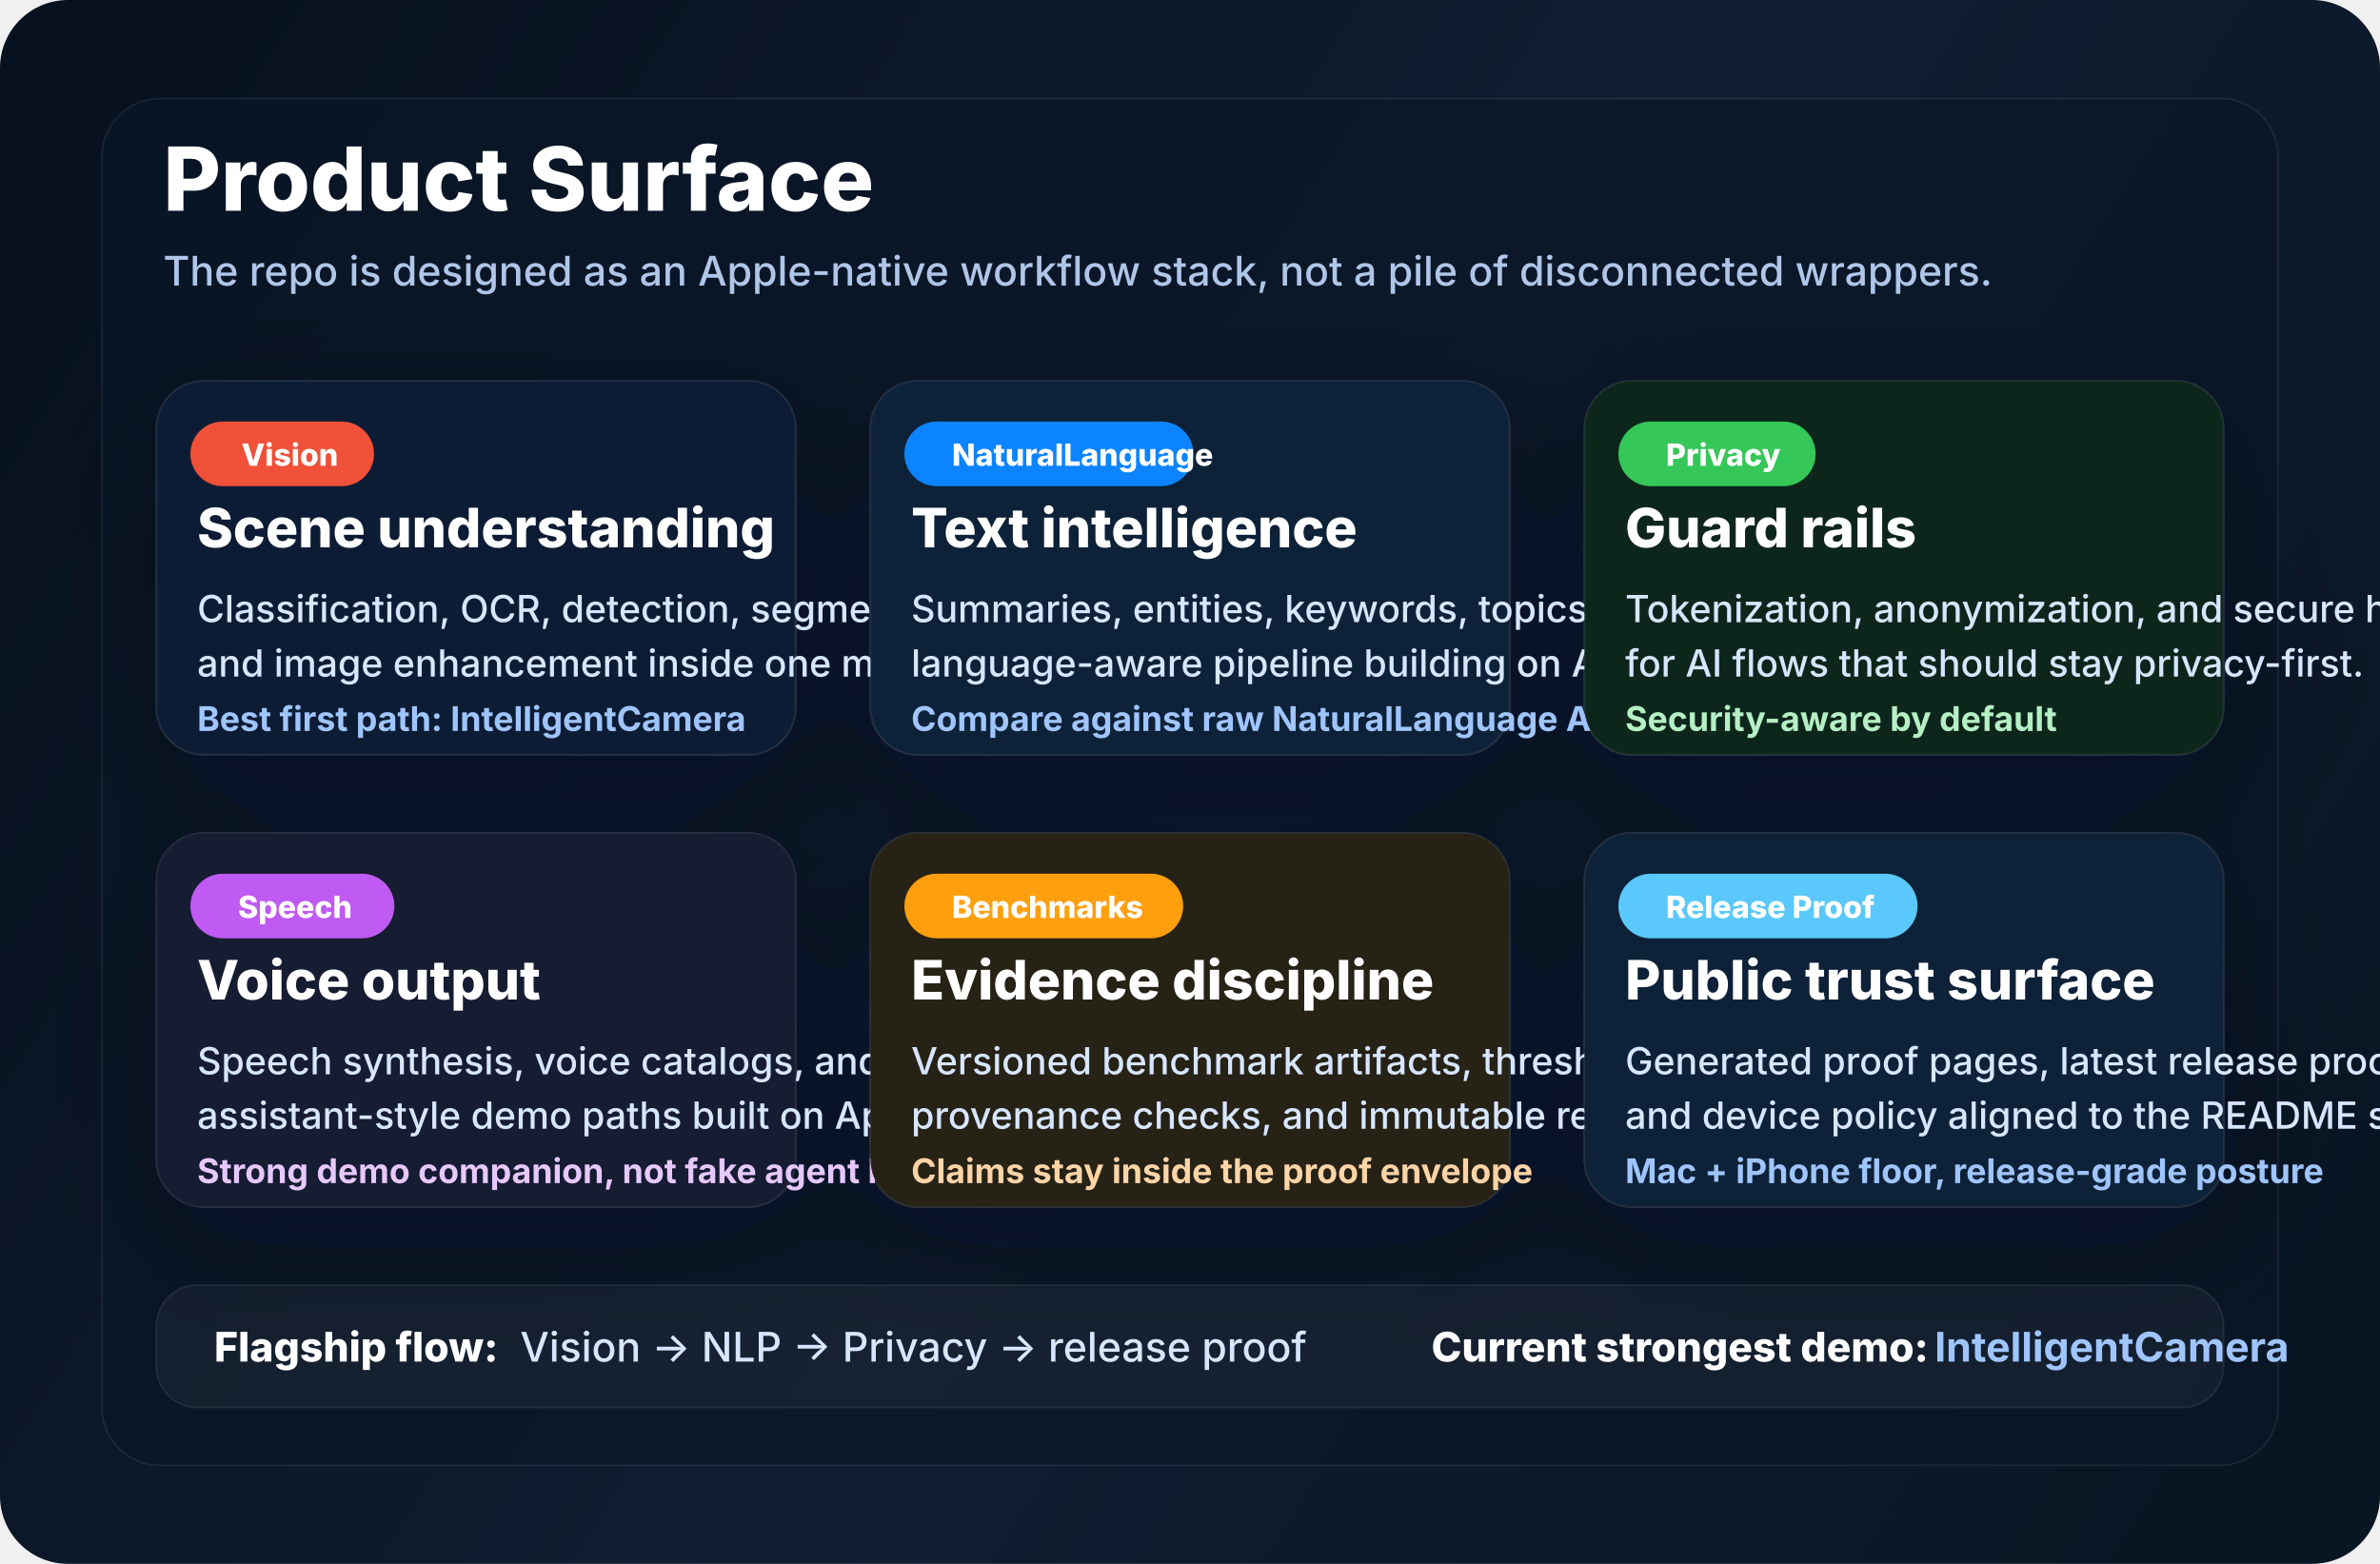
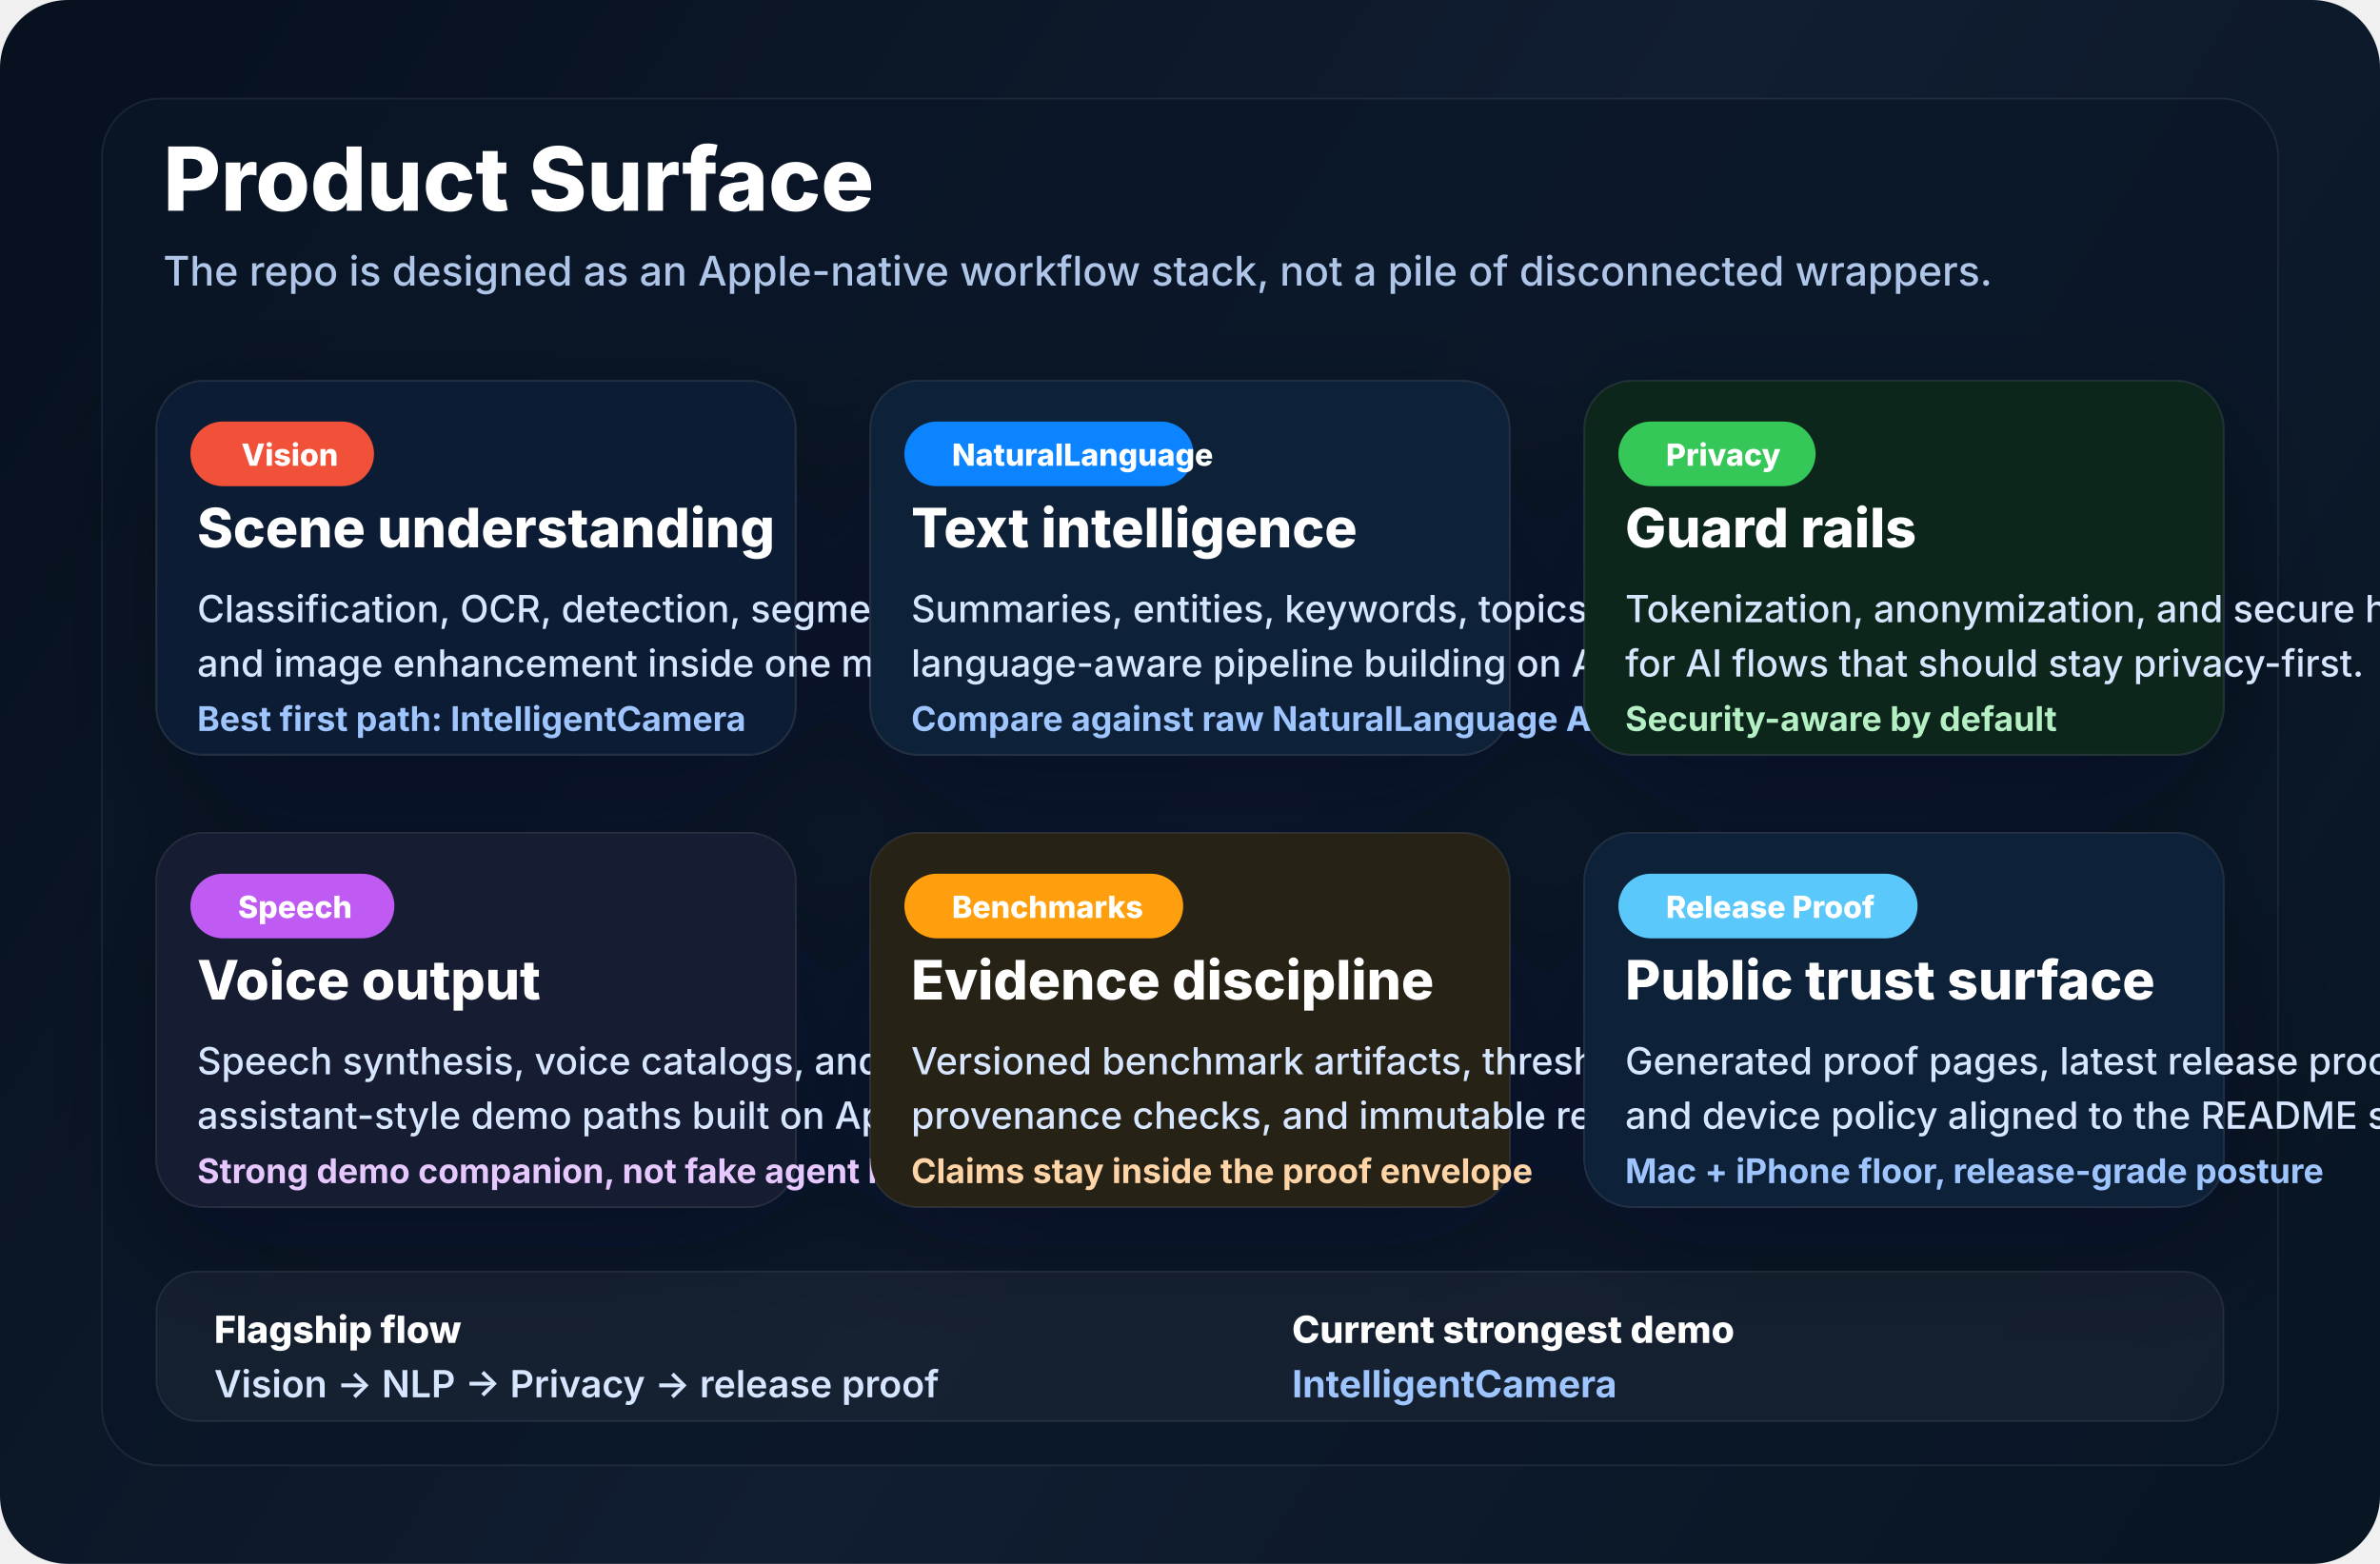
<svg xmlns="http://www.w3.org/2000/svg" width="1400" height="920" viewBox="0 0 1400 920" fill="none">
  <defs>
    <linearGradient id="bg" x1="90" y1="70" x2="1318" y2="844" gradientUnits="userSpaceOnUse">
      <stop stop-color="#07111F" />
      <stop offset="0.52" stop-color="#111D31" />
      <stop offset="1" stop-color="#081624" />
    </linearGradient>
    <linearGradient id="line" x1="0" y1="0" x2="280" y2="170" gradientUnits="userSpaceOnUse">
      <stop stop-color="#FFFFFF" stop-opacity="0.18" />
      <stop offset="1" stop-color="#FFFFFF" stop-opacity="0.04" />
    </linearGradient>
    <filter id="shadow" x="0" y="0" width="1400" height="920" filterUnits="userSpaceOnUse" color-interpolation-filters="sRGB">
      <feDropShadow dx="0" dy="24" stdDeviation="36" flood-color="#000814" flood-opacity="0.34" />
    </filter>
  </defs>
  <rect width="1400" height="920" rx="40" fill="url(#bg)" />
  <rect x="60" y="58" width="1280" height="804" rx="34" fill="#0B1728" fill-opacity="0.72" stroke="#F2F7FF" stroke-opacity="0.08" />
  <g font-family="-apple-system, BlinkMacSystemFont, 'Segoe UI', sans-serif">
    <text x="96" y="124" fill="#FFFFFF" font-size="52" font-weight="800">Product Surface</text>
    <text x="96" y="168" fill="#AFC6E9" font-size="24" font-weight="500">The repo is designed as an Apple-native workflow stack, not a pile of disconnected wrappers.</text>
  </g>
  <g filter="url(#shadow)" font-family="-apple-system, BlinkMacSystemFont, 'Segoe UI', sans-serif">
    <rect x="92" y="224" width="376" height="220" rx="28" fill="#111F35" stroke="#F2F7FF" stroke-opacity="0.08" />
    <rect x="112" y="248" width="108" height="38" rx="19" fill="#F05138" />
    <text x="142" y="274" fill="#FFFFFF" font-size="18" font-weight="800">Vision</text>
    <text x="116" y="322" fill="#FFFFFF" font-size="32" font-weight="800">Scene understanding</text>
    <text x="116" y="366" fill="#D7E6FF" font-size="22" font-weight="500">Classification, OCR, detection, segmentation,</text>
    <text x="116" y="398" fill="#D7E6FF" font-size="22" font-weight="500">and image enhancement inside one maintained module.</text>
    <text x="116" y="430" fill="#9FC5FF" font-size="20" font-weight="700">Best first path: IntelligentCamera</text>
    <rect x="512" y="224" width="376" height="220" rx="28" fill="#102239" stroke="#F2F7FF" stroke-opacity="0.08" />
    <rect x="532" y="248" width="170" height="38" rx="19" fill="#0A84FF" />
    <text x="560" y="274" fill="#FFFFFF" font-size="18" font-weight="800">NaturalLanguage</text>
    <text x="536" y="322" fill="#FFFFFF" font-size="32" font-weight="800">Text intelligence</text>
    <text x="536" y="366" fill="#D7E6FF" font-size="22" font-weight="500">Summaries, entities, keywords, topics, and</text>
    <text x="536" y="398" fill="#D7E6FF" font-size="22" font-weight="500">language-aware pipeline building on Apple frameworks.</text>
    <text x="536" y="430" fill="#9FC5FF" font-size="20" font-weight="700">Compare against raw NaturalLanguage APIs</text>
    <rect x="932" y="224" width="376" height="220" rx="28" fill="#10281D" stroke="#F2F7FF" stroke-opacity="0.08" />
    <rect x="952" y="248" width="116" height="38" rx="19" fill="#34C759" />
    <text x="980" y="274" fill="#FFFFFF" font-size="18" font-weight="800">Privacy</text>
    <text x="956" y="322" fill="#FFFFFF" font-size="32" font-weight="800">Guard rails</text>
    <text x="956" y="366" fill="#D7E6FF" font-size="22" font-weight="500">Tokenization, anonymization, and secure handling</text>
    <text x="956" y="398" fill="#D7E6FF" font-size="22" font-weight="500">for AI flows that should stay privacy-first.</text>
    <text x="956" y="430" fill="#B5F0C5" font-size="20" font-weight="700">Security-aware by default</text>
    <rect x="92" y="490" width="376" height="220" rx="28" fill="#171A30" stroke="#F2F7FF" stroke-opacity="0.08" />
    <rect x="112" y="514" width="120" height="38" rx="19" fill="#BF5AF2" />
    <text x="140" y="540" fill="#FFFFFF" font-size="18" font-weight="800">Speech</text>
    <text x="116" y="588" fill="#FFFFFF" font-size="32" font-weight="800">Voice output</text>
    <text x="116" y="632" fill="#D7E6FF" font-size="22" font-weight="500">Speech synthesis, voice catalogs, and</text>
    <text x="116" y="664" fill="#D7E6FF" font-size="22" font-weight="500">assistant-style demo paths built on Apple-native surfaces.</text>
    <text x="116" y="696" fill="#E6C8FF" font-size="20" font-weight="700">Strong demo companion, not fake agent hype</text>
    <rect x="512" y="490" width="376" height="220" rx="28" fill="#262014" stroke="#F2F7FF" stroke-opacity="0.08" />
    <rect x="532" y="514" width="164" height="38" rx="19" fill="#FF9F0A" />
    <text x="560" y="540" fill="#FFFFFF" font-size="18" font-weight="800">Benchmarks</text>
    <text x="536" y="588" fill="#FFFFFF" font-size="32" font-weight="800">Evidence discipline</text>
    <text x="536" y="632" fill="#D7E6FF" font-size="22" font-weight="500">Versioned benchmark artifacts, threshold validation,</text>
    <text x="536" y="664" fill="#D7E6FF" font-size="22" font-weight="500">provenance checks, and immutable release bundles.</text>
    <text x="536" y="696" fill="#FFD4A6" font-size="20" font-weight="700">Claims stay inside the proof envelope</text>
    <rect x="932" y="490" width="376" height="220" rx="28" fill="#0E2037" stroke="#F2F7FF" stroke-opacity="0.08" />
    <rect x="952" y="514" width="176" height="38" rx="19" fill="#5AC8FA" />
    <text x="980" y="540" fill="#FFFFFF" font-size="18" font-weight="800">Release Proof</text>
    <text x="956" y="588" fill="#FFFFFF" font-size="32" font-weight="800">Public trust surface</text>
    <text x="956" y="632" fill="#D7E6FF" font-size="22" font-weight="500">Generated proof pages, latest release proof, media pack,</text>
    <text x="956" y="664" fill="#D7E6FF" font-size="22" font-weight="500">and device policy aligned to the README story.</text>
    <text x="956" y="696" fill="#9FC5FF" font-size="20" font-weight="700">Mac + iPhone floor, release-grade posture</text>
  </g>
-   <rect x="92" y="756" width="1216" height="72" rx="24" fill="url(#line)" stroke="#FFFFFF" stroke-opacity="0.08" />
+   <rect x="92" y="748" width="1216" height="88" rx="24" fill="url(#line)" stroke="#FFFFFF" stroke-opacity="0.08" />
  <g font-family="-apple-system, BlinkMacSystemFont, 'Segoe UI', sans-serif">
-     <text x="126" y="801" fill="#FFFFFF" font-size="24" font-weight="800">Flagship flow:</text>
-     <text x="306" y="801" fill="#D7E6FF" font-size="24" font-weight="500">Vision -&gt; NLP -&gt; Privacy -&gt; release proof</text>
-     <text x="842" y="801" fill="#FFFFFF" font-size="24" font-weight="800">Current strongest demo:</text>
-     <text x="1138" y="801" fill="#9FC5FF" font-size="24" font-weight="700">IntelligentCamera</text>
+     <text x="126" y="790" fill="#FFFFFF" font-size="22" font-weight="800">Flagship flow</text>
+     <text x="126" y="822" fill="#D7E6FF" font-size="22" font-weight="600">Vision -&gt; NLP -&gt; Privacy -&gt; release proof</text>
+     <text x="760" y="790" fill="#FFFFFF" font-size="22" font-weight="800">Current strongest demo</text>
+     <text x="760" y="822" fill="#9FC5FF" font-size="22" font-weight="700">IntelligentCamera</text>
  </g>
</svg>
